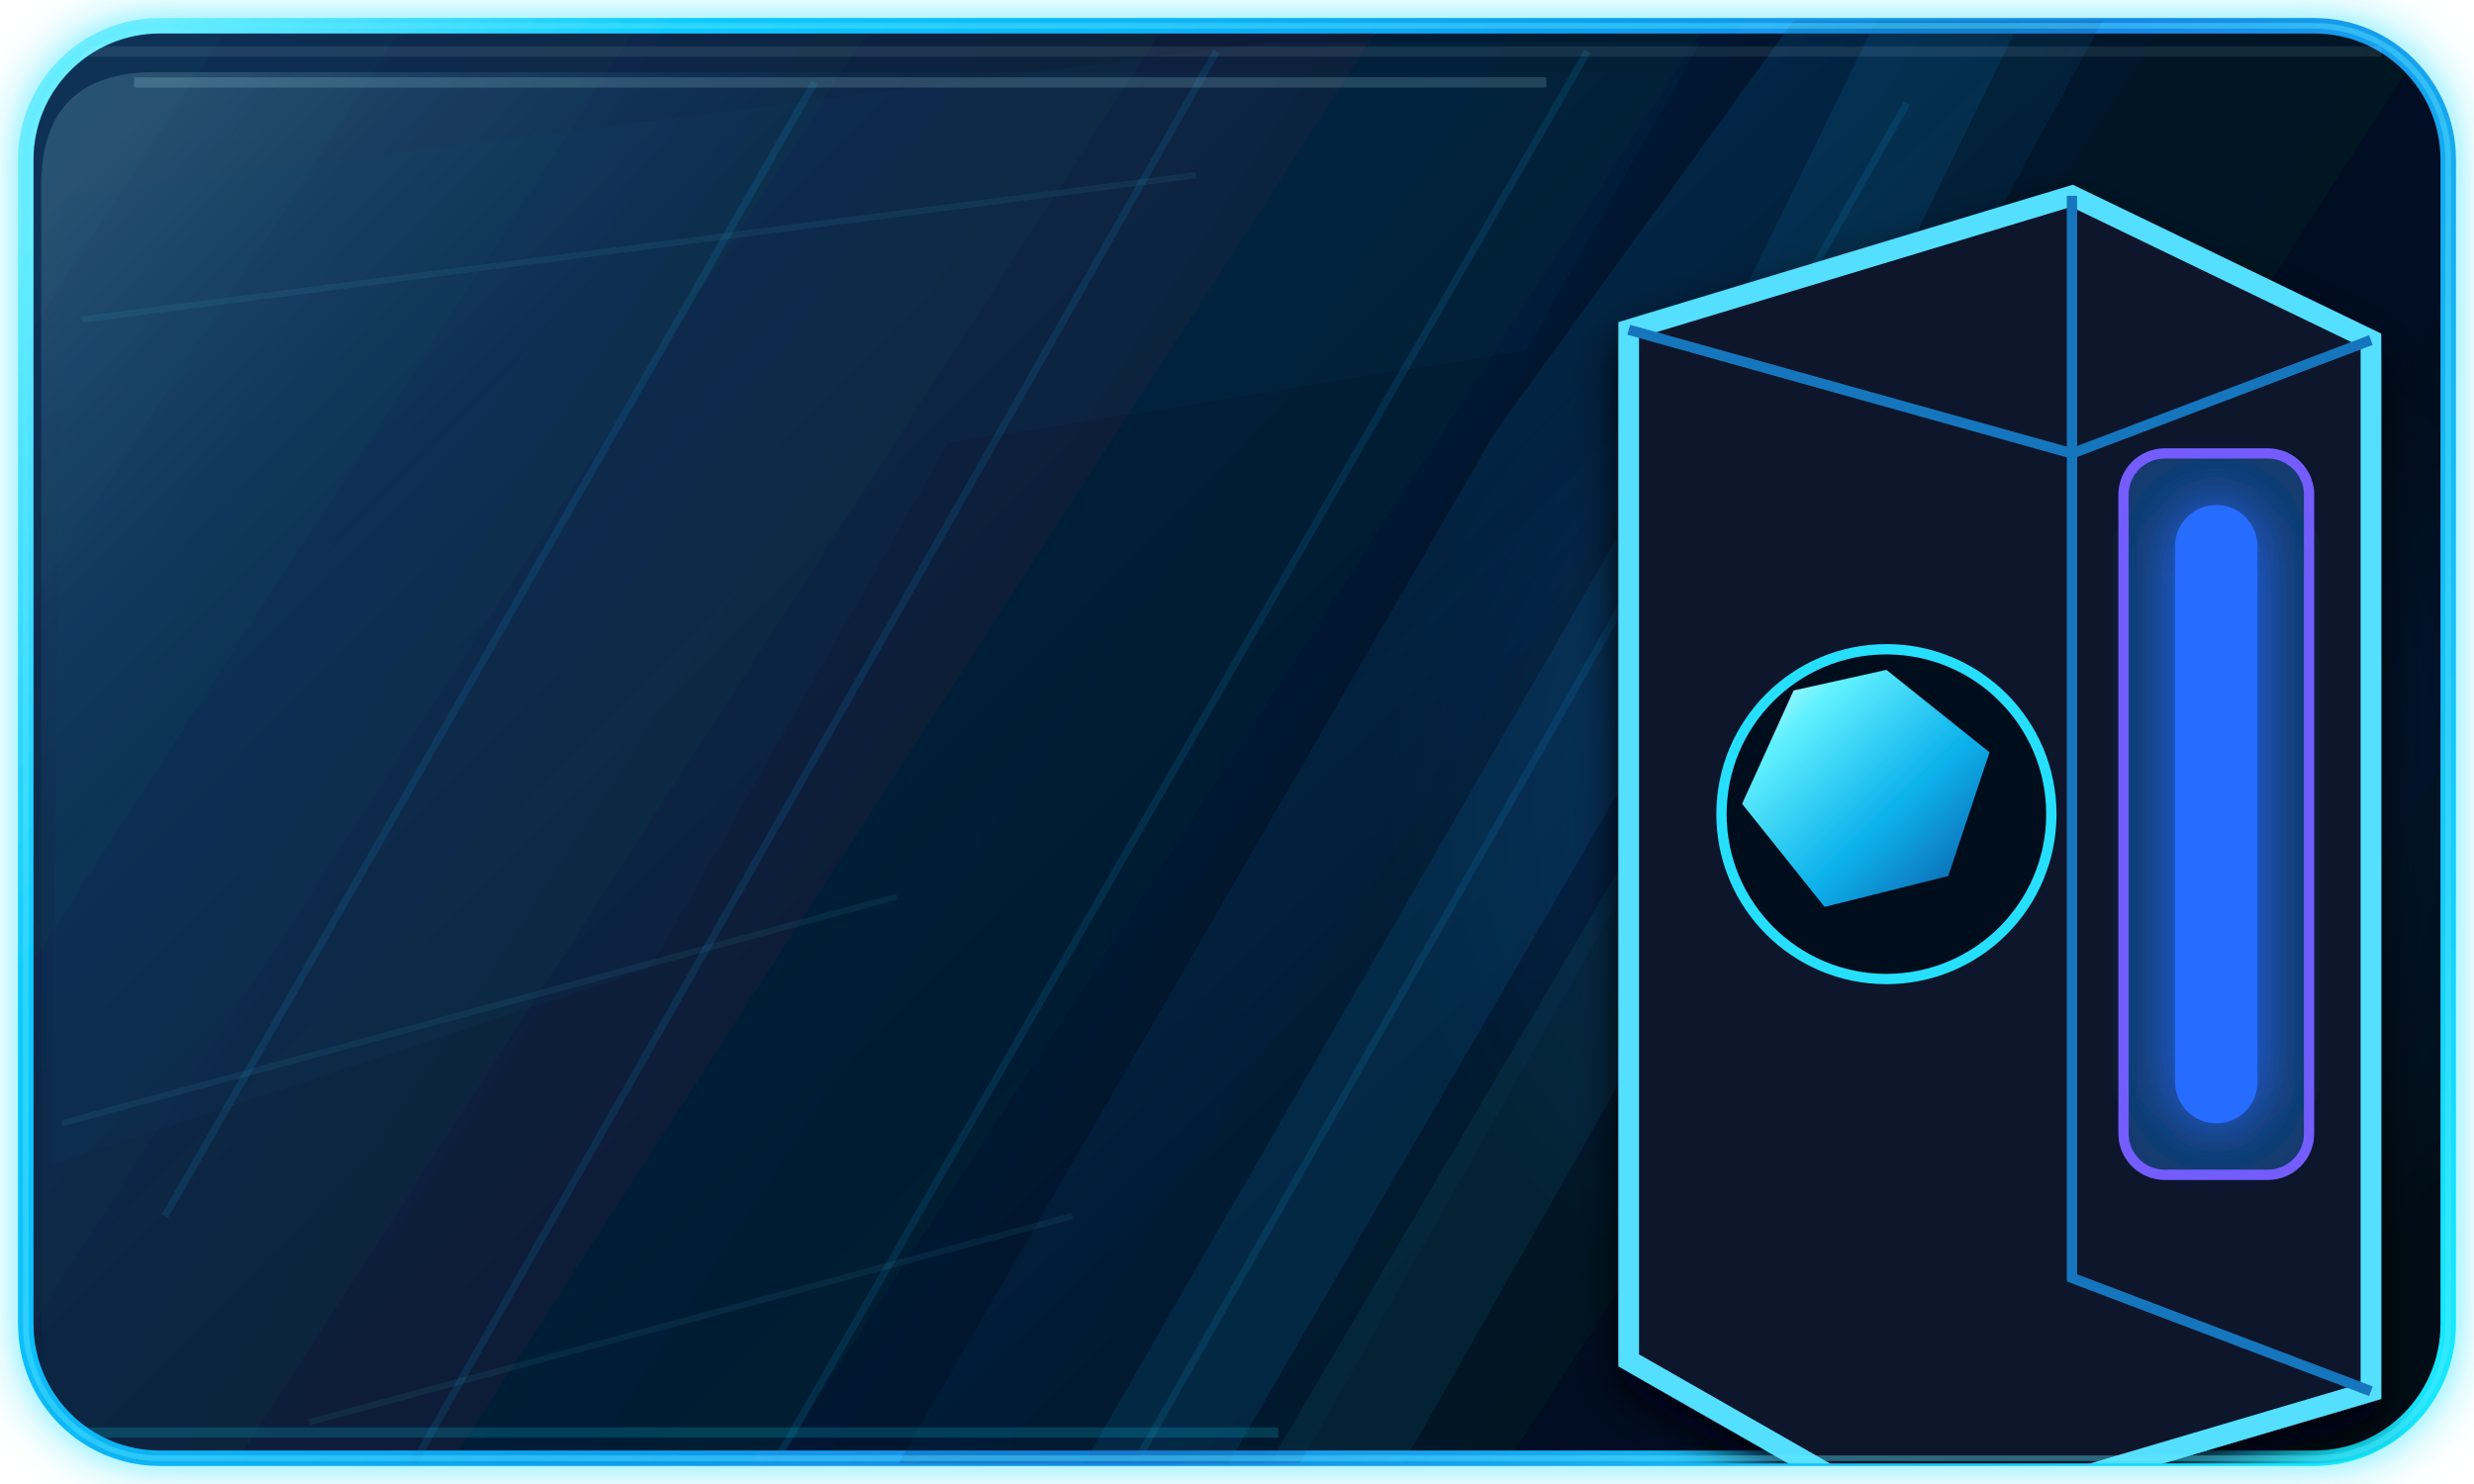
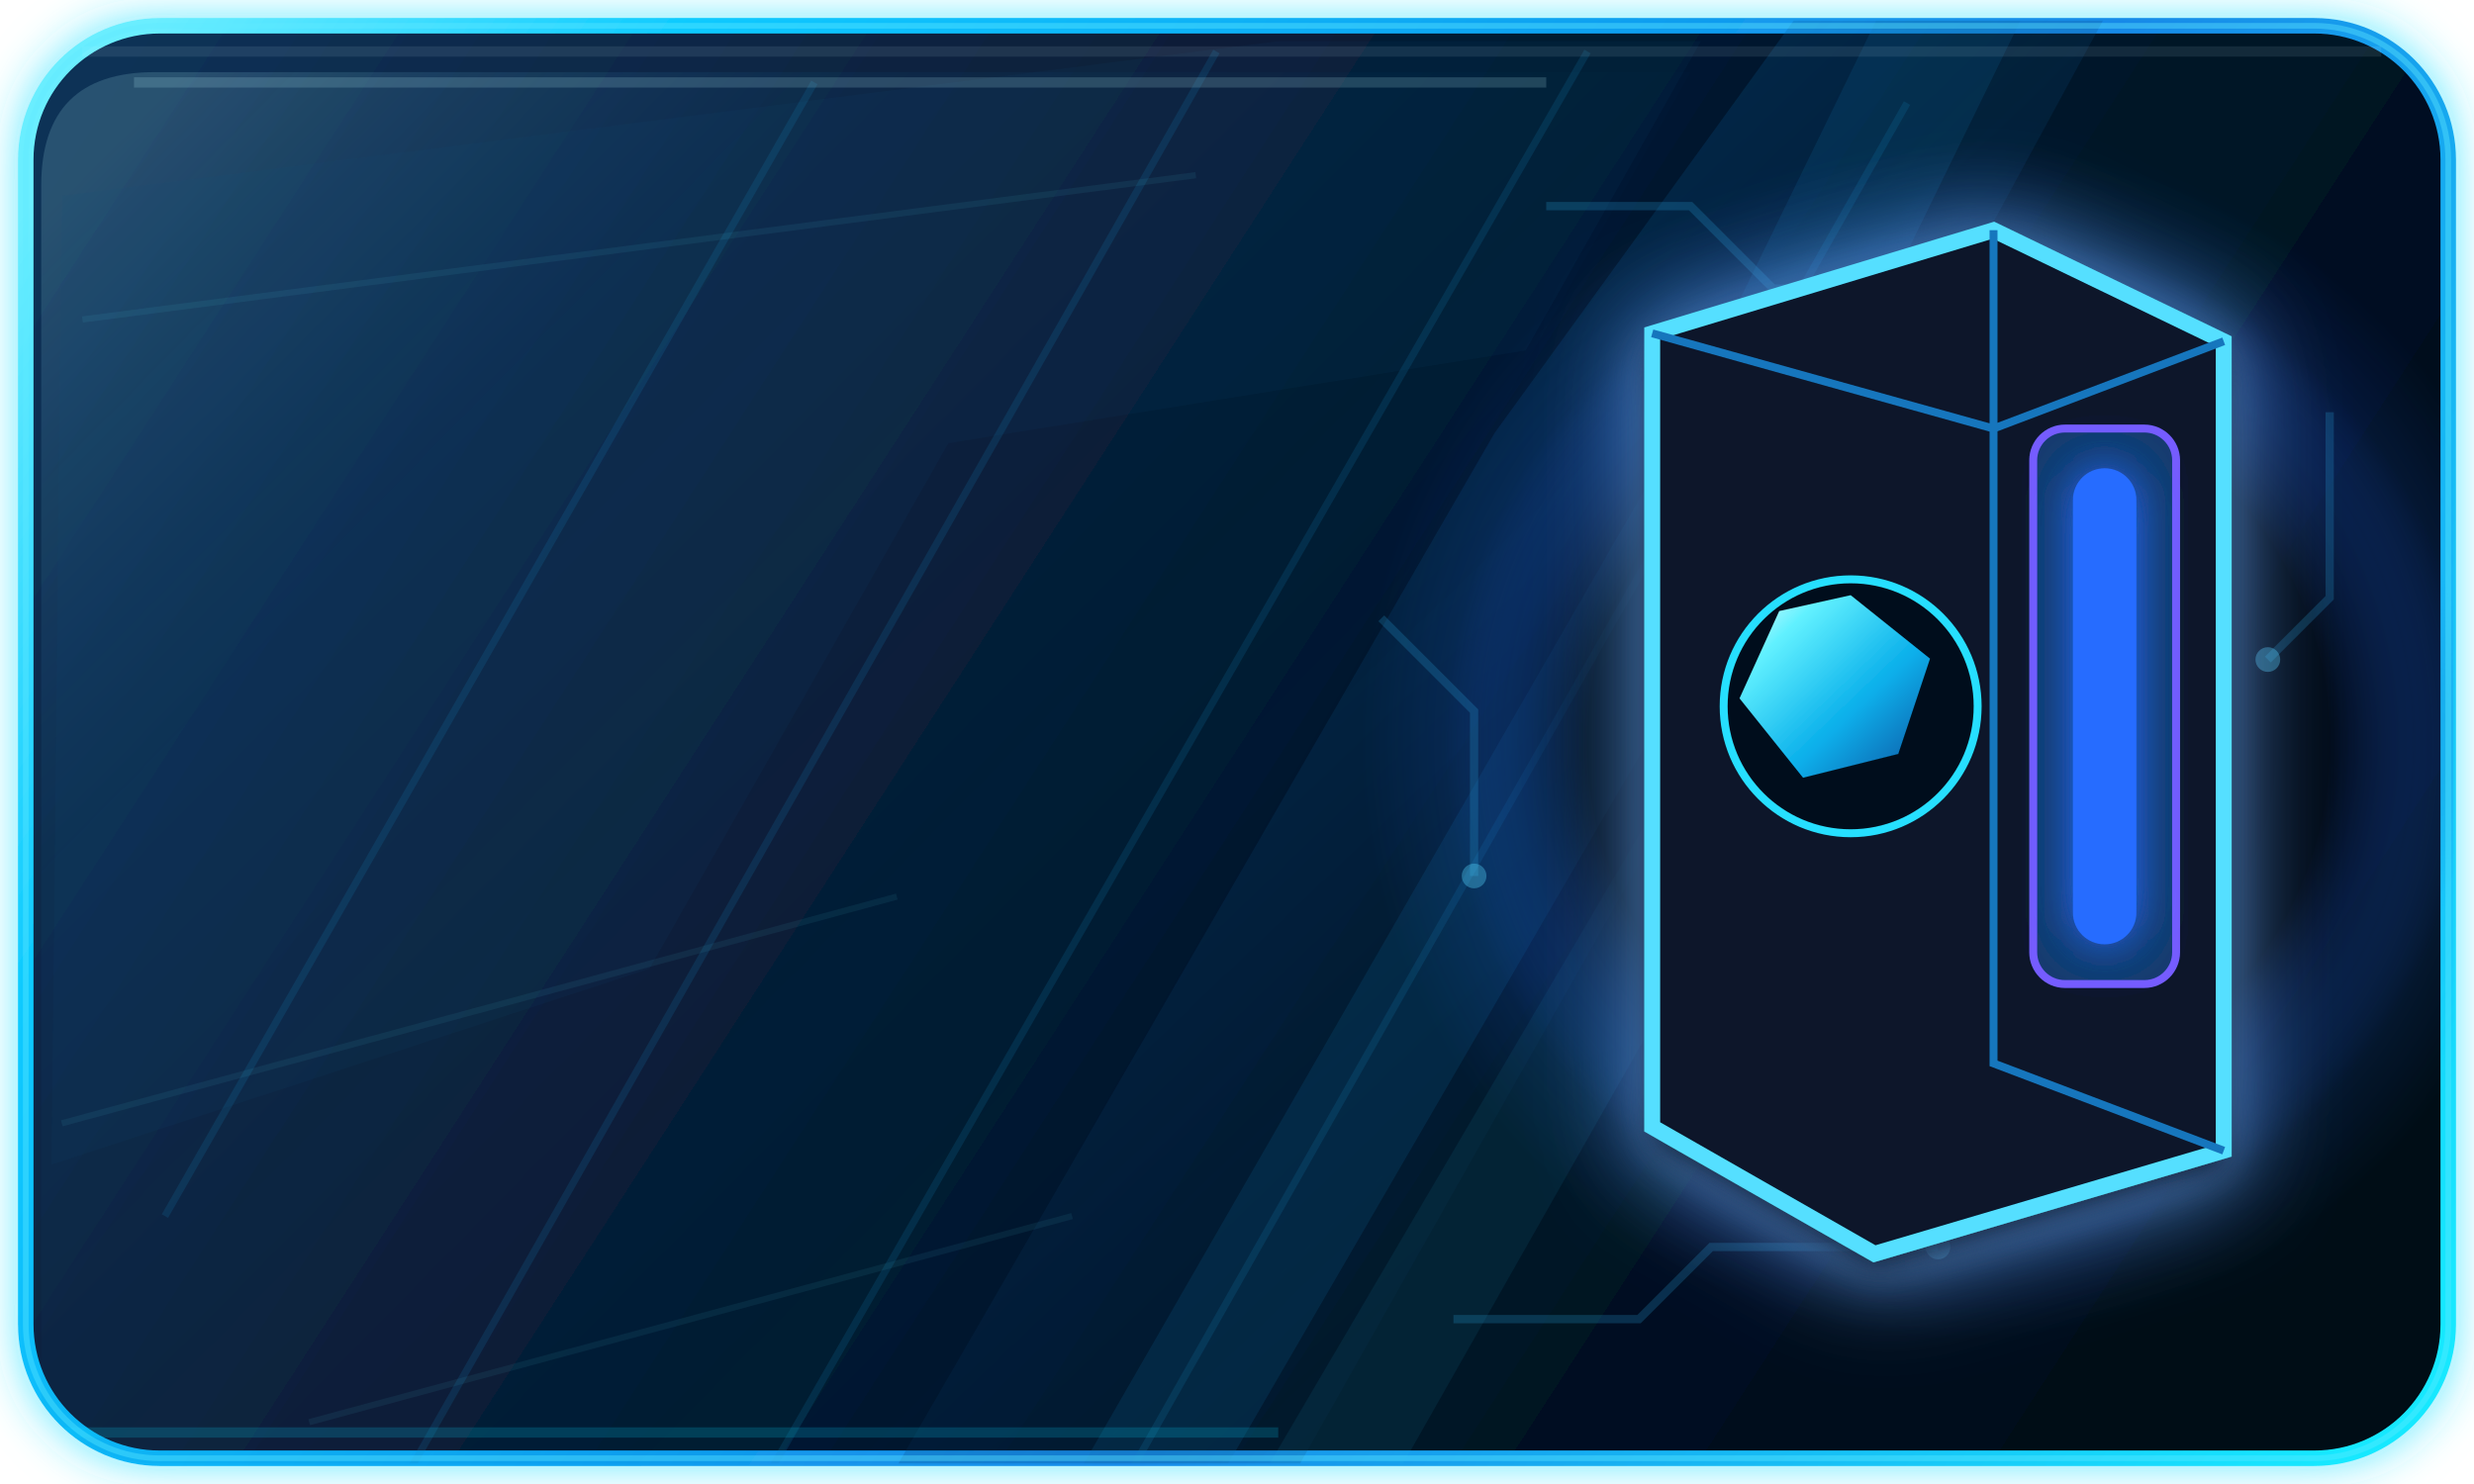
<svg xmlns="http://www.w3.org/2000/svg" viewBox="0 0 240 144" role="img" aria-label="Static eGPU tile artwork">
  <defs>
    <linearGradient id="surface" x1="12" y1="5" x2="224" y2="142" gradientUnits="userSpaceOnUse">
      <stop stop-color="#0b3156" />
      <stop offset=".34" stop-color="#071f39" />
      <stop offset=".7" stop-color="#041326" />
      <stop offset="1" stop-color="#010813" />
    </linearGradient>
    <linearGradient id="rim" x1="16" y1="0" x2="225" y2="144" gradientUnits="userSpaceOnUse">
      <stop stop-color="#6beeff" />
      <stop offset=".18" stop-color="#08c8ff" />
      <stop offset=".62" stop-color="#1589e8" />
      <stop offset="1" stop-color="#18e8ff" />
    </linearGradient>
    <linearGradient id="glass" x1="18" y1="7" x2="132" y2="119" gradientUnits="userSpaceOnUse">
      <stop stop-color="#b7f8ff" stop-opacity=".16" />
      <stop offset=".28" stop-color="#0f89cf" stop-opacity=".06" />
      <stop offset="1" stop-color="#020b19" stop-opacity="0" />
    </linearGradient>
    <linearGradient id="panel" x1="113" y1="15" x2="229" y2="136" gradientUnits="userSpaceOnUse">
      <stop stop-color="#0b80c6" stop-opacity=".26" />
      <stop offset=".44" stop-color="#08345e" stop-opacity=".18" />
      <stop offset="1" stop-color="#03101f" stop-opacity=".02" />
    </linearGradient>
    <linearGradient id="accent" x1="0" y1="0" x2="1" y2="1">
      <stop stop-color="#e9feff" />
      <stop offset=".22" stop-color="#62f1ff" />
      <stop offset=".62" stop-color="#08aeea" />
      <stop offset="1" stop-color="#07519f" />
    </linearGradient>
    <linearGradient id="metal" x1="0" y1="0" x2="1" y2="1">
      <stop stop-color="#f5fdff" />
      <stop offset=".2" stop-color="#9bd8ef" />
      <stop offset=".55" stop-color="#31658a" />
      <stop offset="1" stop-color="#071627" />
    </linearGradient>
    <linearGradient id="green" x1="0" y1="0" x2="1" y2="1">
      <stop stop-color="#caffee" />
      <stop offset=".28" stop-color="#39f5b0" />
      <stop offset="1" stop-color="#00765c" />
    </linearGradient>
    <linearGradient id="danger" x1="0" y1="0" x2="1" y2="1">
      <stop stop-color="#fff4ed" />
      <stop offset=".22" stop-color="#ff725f" />
      <stop offset=".72" stop-color="#e31c35" />
      <stop offset="1" stop-color="#6e0718" />
    </linearGradient>
    <linearGradient id="gold" x1="0" y1="0" x2="1" y2="1">
      <stop stop-color="#fffbd1" />
      <stop offset=".3" stop-color="#ffe52e" />
      <stop offset="1" stop-color="#e87b00" />
    </linearGradient>
    <radialGradient id="orb">
      <stop stop-color="#286cff" stop-opacity=".28" />
      <stop offset=".55" stop-color="#286cff" stop-opacity=".09" />
      <stop offset="1" stop-color="#286cff" stop-opacity="0" />
    </radialGradient>
    <filter id="outerGlow" x="-30%" y="-50%" width="160%" height="200%">
      <feGaussianBlur stdDeviation="2.3" result="b" />
      <feColorMatrix in="b" values="0 0 0 0 .02 0 0 0 0 .75 0 0 0 0 1 0 0 0 .72 0" result="c" />
      <feMerge>
        <feMergeNode in="c" />
        <feMergeNode in="SourceGraphic" />
      </feMerge>
    </filter>
    <filter id="glow" x="-80%" y="-80%" width="260%" height="260%">
      <feGaussianBlur stdDeviation="3" result="b" />
      <feMerge>
        <feMergeNode in="b" />
        <feMergeNode in="SourceGraphic" />
      </feMerge>
    </filter>
    <filter id="shadow" x="-80%" y="-80%" width="260%" height="260%">
      <feDropShadow dx="0" dy="2" stdDeviation="2" flood-color="#000711" flood-opacity=".95" />
    </filter>
+     <radialGradient id="halo" cx="190" cy="72" r="58" gradientUnits="userSpaceOnUse">
+       <stop stop-color="#01050d" stop-opacity=".92" />
+       <stop offset=".62" stop-color="#020a17" stop-opacity=".7" />
+       <stop offset=".86" stop-color="#286cff" stop-opacity=".1" />
+       <stop offset="1" stop-color="#286cff" stop-opacity="0" />
+     </radialGradient>
+     <filter id="bloom" x="-40%" y="-40%" width="180%" height="180%">
+       <feGaussianBlur in="SourceAlpha" stdDeviation="4.5" result="b" />
+       <feColorMatrix in="b" values="0 0 0 0 0.157 0 0 0 0 0.424 0 0 0 0 1.000 0 0 0 .75 0" result="c" />
+       <feMerge>
+         <feMergeNode in="c" />
+         <feMergeNode in="SourceGraphic" />
+       </feMerge>
+     </filter>
    <clipPath id="clip">
      <rect x="2" y="2" width="236" height="140" rx="13" />
    </clipPath>
  </defs>
  <g filter="url(#outerGlow)">
    <rect x="2.5" y="2.5" width="235" height="139" rx="13" fill="url(#surface)" stroke="url(#rim)" stroke-width="1.5" />
  </g>
  <g clip-path="url(#clip)">
    <path d="M10 7H164L129 69 86 144H4V18Q4 7 15 7Z" fill="url(#glass)" />
    <path d="M6 19 124 4h41l-17 30L92 43 63 94 5 113Z" fill="#0b4f7d" opacity=".09" />
    <path d="M86 144 145 42 174 2h30l-31 57-48 85Z" fill="url(#panel)" />
    <path d="m104 144 57-99 21-43h14l-24 49-54 93Z" fill="#0e75ad" opacity=".16" />
    <path d="m122 144 47-80 19-39 4 16-15 29-42 74Z" fill="#21b9e7" opacity=".08" />
    <path d="M16 118 79 8M39 144 118 5M74 144l80-139M109 144 185 10" fill="none" stroke="#178ec2" stroke-opacity=".16" stroke-width=".7" />
    <path d="M8 31 116 17M6 109l81-22M30 138l74-20" fill="none" stroke="#5ae9ff" stroke-opacity=".07" stroke-width=".6" />
    <path d="M13 8h137" stroke="#c1fbff" stroke-opacity=".17" />
-     <ellipse cx="193" cy="78" rx="59" ry="56" fill="url(#orb)" />
-     <g filter="url(#shadow)">
-       <g transform="translate(150 15)">
-         <path d="M8 17 51 4l29 14v102l-44 13-28-16Z" fill="#07182c" stroke="#55dfff" stroke-width="2" />
-         <path d="M51 4v105l29 11M8 17l43 12 29-11" fill="none" stroke="#1976bd" />
-         <rect x="56" y="29" width="18" height="70" rx="4" fill="#123b6e" stroke="#755cff" />
-         <rect x="61" y="34" width="8" height="60" rx="4" fill="#266cff" filter="url(#glow)" />
-         <circle cx="33" cy="64" r="16" fill="#04101e" stroke="#28dfff" />
-         <path d="m33 50 10 8-4 12-12 3-8-10 5-11Z" fill="url(#accent)" />
+     <circle cx="190" cy="72" r="58" fill="url(#halo)" />
+     <path d="M150 20h14l8 8h20M141 128h18l7-7h22M226 40v18l-6 6M134 60l9 9v16" fill="none" stroke="#2aa9e6" stroke-opacity=".22" stroke-width=".8" />
+     <g fill="#57d8ff" fill-opacity=".35">
+       <circle cx="192" cy="28" r="1.2" />
+       <circle cx="188" cy="121" r="1.2" />
+       <circle cx="220" cy="64" r="1.2" />
+       <circle cx="143" cy="85" r="1.2" />
+     </g>
+     <g filter="url(#bloom)">
+       <g transform="translate(188 72) scale(0.770) translate(-194.0 -83.5)">
+         <g filter="url(#shadow)">
+           <g transform="translate(150 15)">
+             <path d="M8 17 51 4l29 14v102l-44 13-28-16Z" fill="#07182c" stroke="#55dfff" stroke-width="2" />
+             <path d="M51 4v105l29 11M8 17l43 12 29-11" fill="none" stroke="#1976bd" />
+             <rect x="56" y="29" width="18" height="70" rx="4" fill="#123b6e" stroke="#755cff" />
+             <rect x="61" y="34" width="8" height="60" rx="4" fill="#266cff" filter="url(#glow)" />
+             <circle cx="33" cy="64" r="16" fill="#04101e" stroke="#28dfff" />
+             <path d="m33 50 10 8-4 12-12 3-8-10 5-11Z" fill="url(#accent)" />
+           </g>
+         </g>
      </g>
    </g>
    <path d="M5 139h119" stroke="#0ad8ff" stroke-opacity=".18" />
    <path d="M8 5h223" stroke="#d9fdff" stroke-opacity=".09" />
  </g>
  <rect x="2.5" y="2.5" width="235" height="139" rx="13" fill="none" stroke="#60eaff" stroke-opacity=".38" stroke-width=".55" />
</svg>
